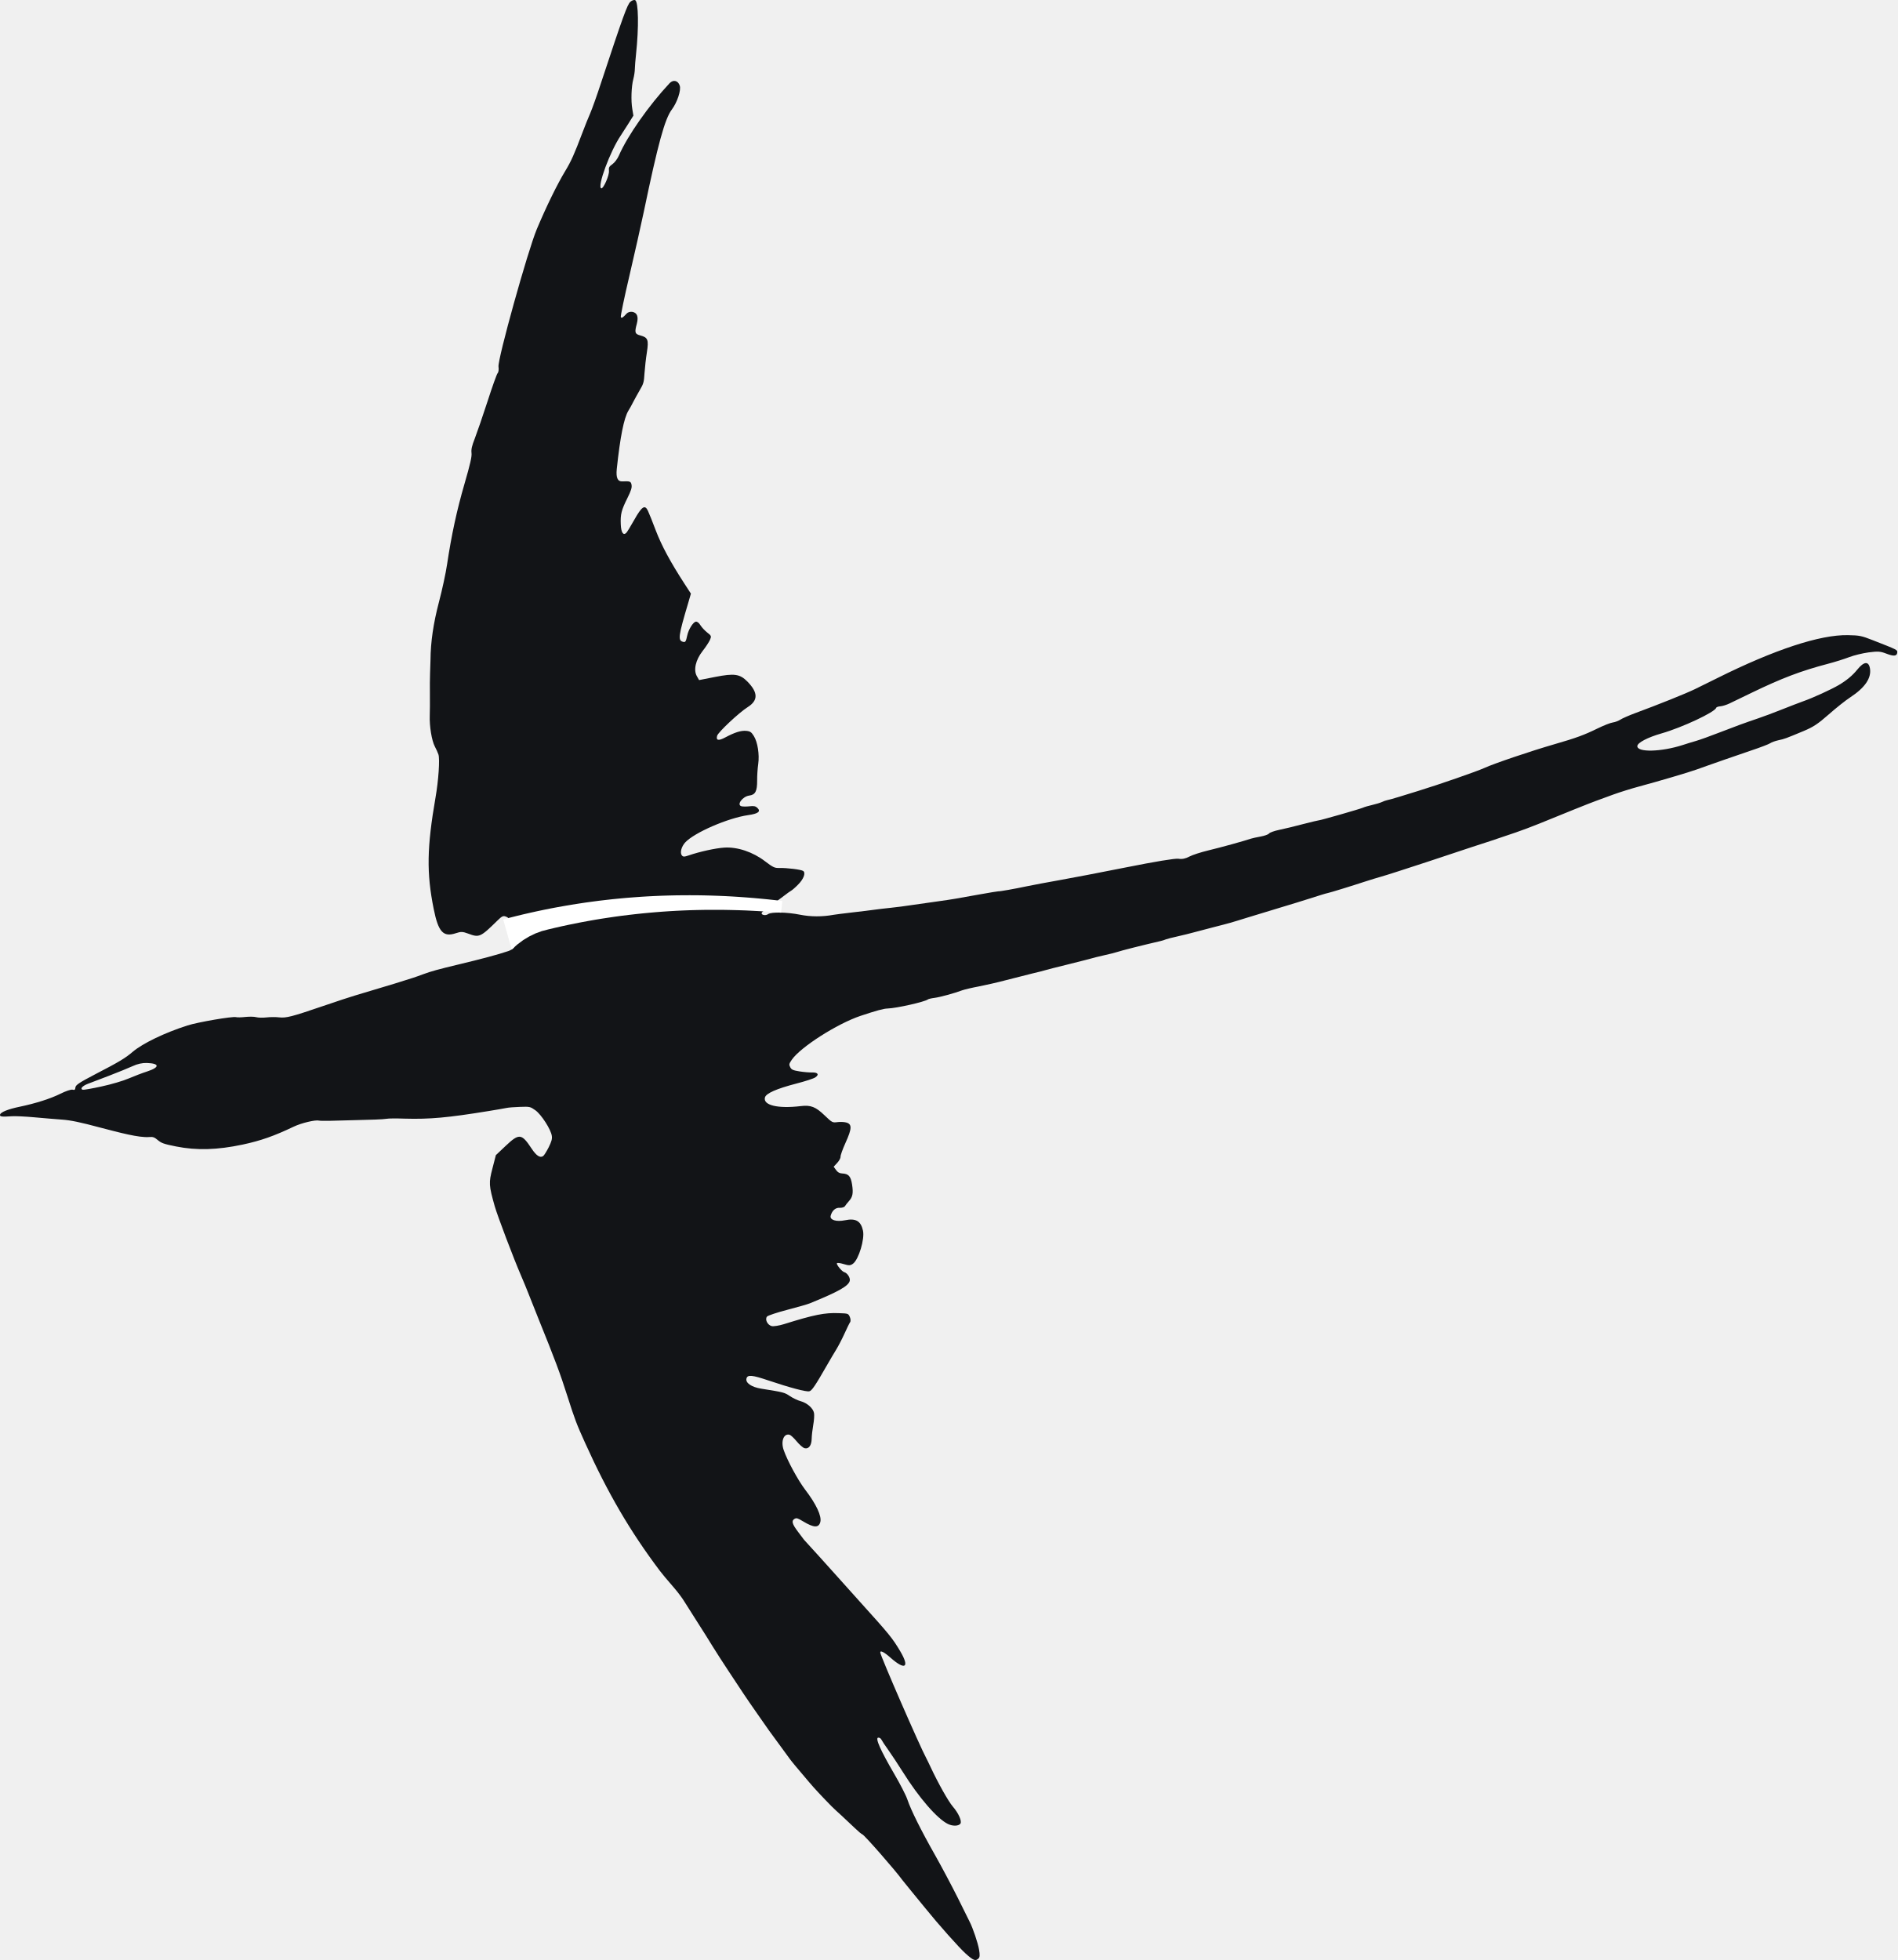
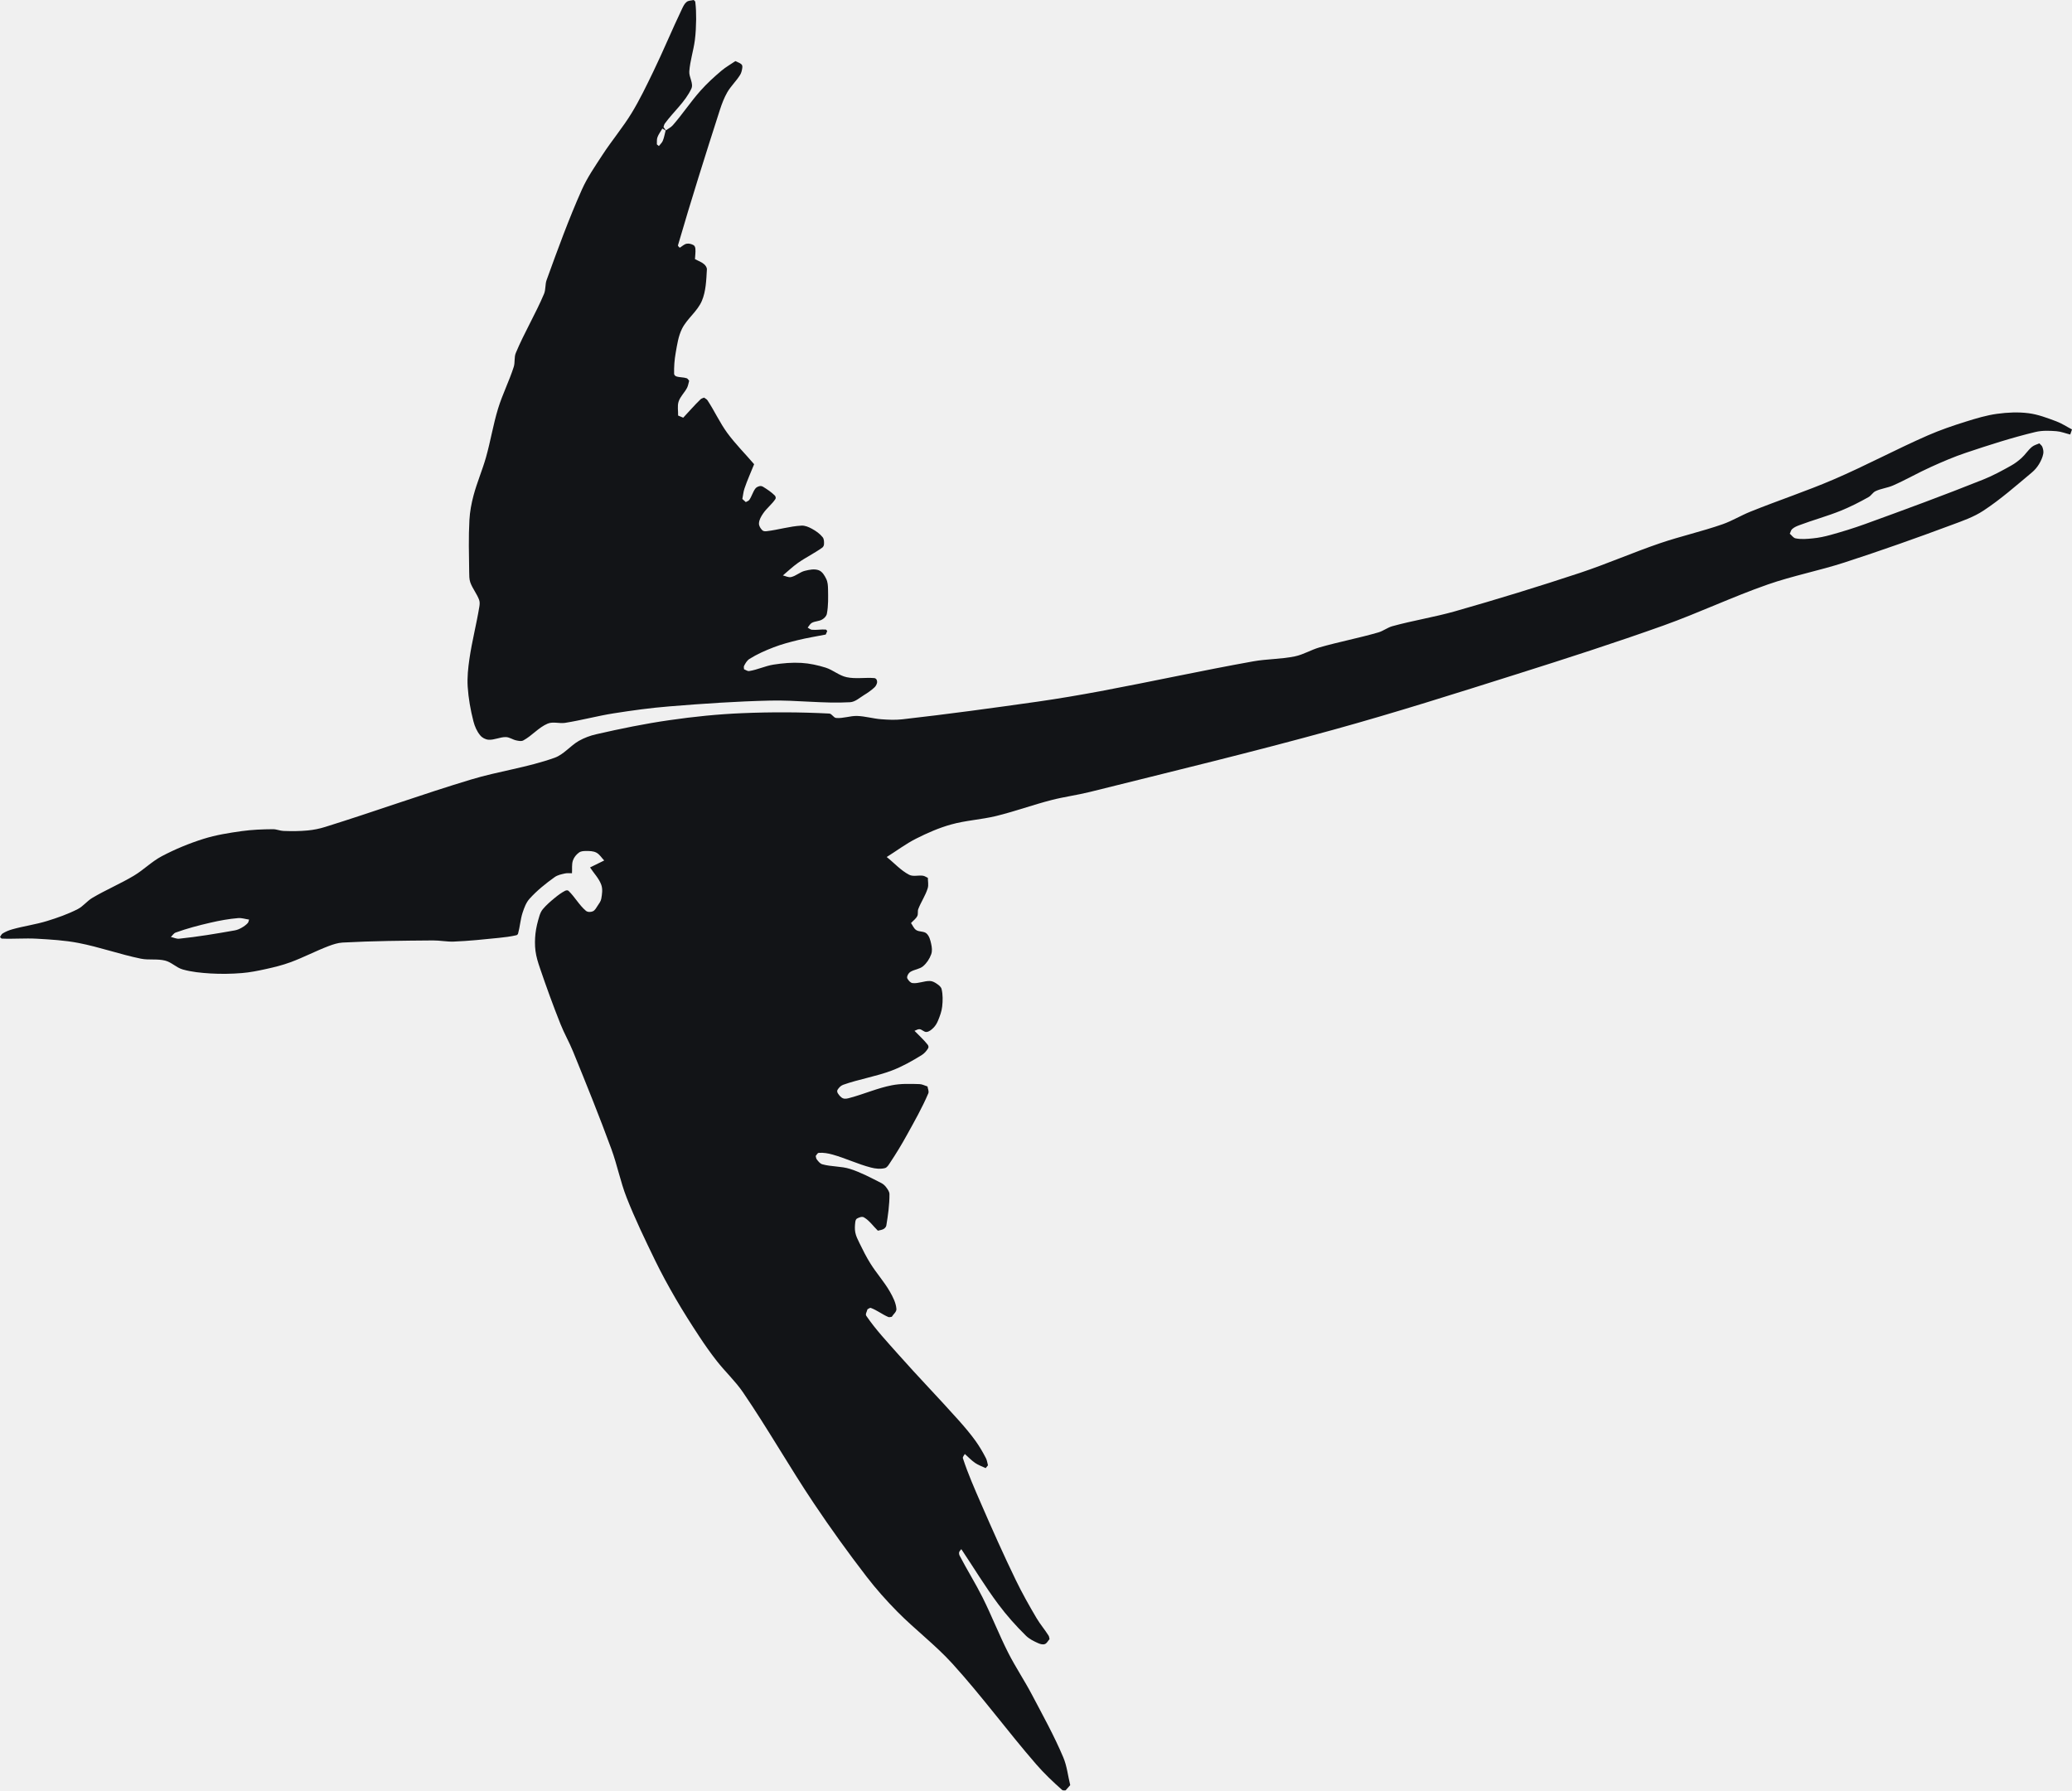
- <svg xmlns="http://www.w3.org/2000/svg" viewBox="0 0 704.94 728.22" width="704.94" height="728.22" role="img" aria-label="The New Critic">
-   <rect id="ground" x="0" y="0" width="704.94" height="728.22" fill="none" />
-   <path id="bird" fill="#121417" fill-rule="evenodd" d="M358.82 725.86C356.40 723.69 348.62 714.95 343.89 709.08C342.82 707.75 340.51 704.95 338.78 702.84C337.04 700.71 335.44 698.76 335.25 698.48C332.70 694.94 321.13 681.74 320.41 681.54C320.12 681.47 318.86 680.41 317.61 679.20C316.38 678.01 314.18 675.96 312.75 674.63C311.27 673.33 309.57 671.70 308.91 671.05C305.63 667.72 302.43 664.29 300.73 662.26C295.89 656.59 293.81 654.07 293.32 653.33C293.01 652.88 291.36 650.61 289.63 648.28C287.92 645.96 286.17 643.59 285.77 643.01C285.38 642.43 283.42 639.63 281.41 636.78C279.41 633.94 277.06 630.50 276.17 629.15C275.29 627.80 272.87 624.14 270.81 621.05C268.73 617.91 266.02 613.71 264.76 611.66C263.52 609.61 260.90 605.44 258.95 602.42C257.01 599.37 254.83 595.95 254.12 594.80C253.42 593.65 251.76 591.44 250.42 589.90C247.59 586.64 245.98 584.69 245.17 583.62C234.15 569.01 225.80 554.72 217.41 536.12C214.27 529.21 213.52 527.22 210.82 518.73C208.17 510.38 206.14 504.98 200.22 490.35C198.49 486.06 196.69 481.49 196.19 480.22C195.70 478.93 194.52 476.09 193.58 473.90C190.91 467.76 184.86 451.80 183.82 448.17C181.63 440.40 181.56 439.48 182.97 434.11L184.24 429.18L187.87 425.75C192.87 421.02 193.80 421.10 197.49 426.70C199.27 429.42 200.73 430.36 201.85 429.49C202.18 429.24 203.09 427.79 203.86 426.28C204.92 424.12 205.20 423.17 205.03 422.03C204.72 419.67 201.13 414.08 198.92 412.51C197.00 411.16 196.84 411.12 193.23 411.25C191.17 411.31 188.90 411.49 188.19 411.65C187.46 411.80 184.48 412.33 181.59 412.79C166.41 415.27 159.62 415.88 150.42 415.62C147.26 415.51 144.24 415.53 143.70 415.67C143.16 415.78 141.18 415.91 139.34 415.97C137.48 416.02 134.61 416.11 132.94 416.15C124.02 416.44 119.19 416.52 118.56 416.35C117.17 416.00 112.05 417.22 109.17 418.58C101.86 422.07 96.90 423.82 90.15 425.26C80.72 427.26 73.10 427.48 65.44 425.96C60.89 425.06 59.95 424.71 58.63 423.59C57.37 422.52 56.83 422.34 55.51 422.45C51.64 422.79 44.25 420.76 37.12 418.91C29.94 416.98 26.25 416.21 23.14 415.99C20.84 415.82 16.20 415.44 12.84 415.13C9.46 414.82 5.65 414.64 4.39 414.73C0.55 415.00 -0.18 414.88 0.03 414.11C0.27 413.19 3.07 412.07 7.35 411.19C13.25 409.96 18.83 408.18 22.47 406.36C24.38 405.40 26.39 404.72 26.94 404.86C27.72 405.08 27.95 404.89 28.02 404.04C28.08 403.13 29.49 402.20 35.57 399.03C44.17 394.58 46.55 393.16 49.36 390.75C53.03 387.64 61.28 383.67 69.66 381.00C73.58 379.75 86.37 377.56 87.69 377.91C88.16 378.04 89.73 378.01 91.17 377.84C92.63 377.69 94.43 377.71 95.18 377.92C95.93 378.13 97.67 378.17 99.04 378.01C100.40 377.86 102.51 377.84 103.70 377.99C106.36 378.28 108.31 377.79 120.04 373.78C125.05 372.07 130.32 370.32 131.81 369.90C135.47 368.83 143.79 366.33 146.79 365.40C153.21 363.41 154.39 363.03 157.16 361.99C160.15 360.88 162.93 360.12 170.28 358.36C178.84 356.31 185.06 354.66 188.85 353.37C190.95 352.64 191.84 351.38 190.76 350.58C189.76 349.86 189.18 347.46 189.21 344.14C189.23 341.40 189.11 340.98 188.01 340.57C186.98 340.15 186.51 340.37 184.86 341.99C178.50 348.23 178.08 348.43 173.97 346.88C171.93 346.12 171.27 346.09 169.39 346.72C164.71 348.28 162.86 346.29 161.15 337.75C158.44 324.31 158.61 314.86 161.83 296.25C162.93 289.98 163.47 281.96 162.90 280.32C162.67 279.64 162.09 278.32 161.57 277.37C160.42 275.20 159.52 269.78 159.68 265.81C159.73 264.16 159.77 260.61 159.73 258.00C159.69 255.35 159.73 251.86 159.79 250.21C159.87 248.58 159.93 246.34 159.95 245.24C160.00 238.48 161.02 231.58 163.09 223.70C164.28 219.19 165.65 212.88 166.11 209.69C167.77 198.66 169.75 189.50 172.59 179.75C174.76 172.25 175.37 169.58 175.19 168.26C175.04 166.96 175.32 165.68 176.45 162.81C177.24 160.76 179.37 154.60 181.14 149.14C182.90 143.67 184.59 138.95 184.90 138.64C185.24 138.30 185.37 137.27 185.22 136.24C184.86 133.49 196.07 93.24 199.44 85.17C202.93 76.85 206.99 68.53 210.10 63.39C212.18 59.96 213.42 57.20 216.33 49.48C217.32 46.84 218.68 43.47 219.34 41.99C219.98 40.52 221.84 35.35 223.41 30.51C231.51 6.00 233.07 1.69 234.21 0.68C234.79 0.15 235.60 -0.14 236.00 0.06C237.24 0.67 237.39 10.16 236.32 20.14C236.09 22.17 235.91 24.61 235.88 25.57C235.88 26.53 235.61 28.28 235.30 29.43C234.58 32.20 234.40 37.36 234.93 40.48L235.34 42.96L233.37 46.11C232.28 47.83 231.07 49.73 230.67 50.31C226.70 56.15 221.75 69.53 223.42 69.98C224.20 70.18 226.42 65.13 226.26 63.50C226.13 62.23 226.30 61.88 227.56 60.99C228.36 60.42 229.41 59.04 229.94 57.82C233.12 50.48 241.08 39.15 248.79 30.91C250.15 29.48 251.94 29.89 252.56 31.82C253.12 33.51 251.64 37.99 249.63 40.68C247.00 44.18 244.48 53.38 239.20 78.72C238.18 83.57 235.78 94.24 233.87 102.41C231.94 110.60 230.50 117.53 230.67 117.82C230.97 118.33 231.43 118.04 232.85 116.48C233.25 116.04 234.14 115.76 234.84 115.85C236.71 116.13 237.31 117.60 236.62 120.25C235.73 123.54 235.88 124.09 237.91 124.63C240.72 125.38 241.07 126.23 240.36 130.84C240.00 133.08 239.61 136.59 239.47 138.63C239.27 141.98 239.11 142.58 237.71 144.94C236.89 146.36 235.80 148.35 235.30 149.30C234.81 150.30 234.00 151.77 233.48 152.59C231.83 155.29 230.41 162.41 229.16 174.30C228.84 177.48 229.48 178.94 231.20 178.86C234.10 178.72 234.44 178.86 234.66 180.19C234.82 181.22 234.48 182.29 233.12 185.05C230.88 189.54 230.49 191.06 230.65 194.82C230.77 197.81 231.56 199.06 232.67 198.01C232.97 197.74 234.31 195.55 235.64 193.18C238.47 188.14 239.62 187.37 240.74 189.79C241.14 190.60 242.45 193.89 243.66 197.09C245.79 202.68 249.10 208.83 254.27 216.80L256.71 220.56L255.72 223.97C252.03 236.36 251.83 237.94 253.76 238.46C254.67 238.70 254.84 238.44 255.36 236.05C255.82 233.85 257.56 231.08 258.55 230.98C259.08 230.91 259.73 231.43 260.29 232.36C260.80 233.17 261.95 234.37 262.82 235.05C264.31 236.19 264.38 236.39 263.79 237.74C263.43 238.53 262.22 240.42 261.04 241.90C258.44 245.23 257.60 248.97 258.94 251.26L259.75 252.68L265.75 251.50C272.84 250.12 274.89 250.40 277.67 253.20C281.70 257.30 281.75 260.23 277.81 262.72C274.57 264.77 266.81 272.05 266.45 273.37C265.98 275.14 266.95 275.33 269.46 273.99C273.06 272.07 275.37 271.36 277.29 271.55C278.72 271.68 279.19 272.01 280.09 273.46C281.51 275.75 282.22 280.31 281.72 283.89C281.48 285.49 281.30 288.24 281.32 289.99C281.34 293.96 280.66 295.28 278.41 295.58C275.89 295.91 273.58 299.05 275.50 299.56C276.02 299.69 277.36 299.70 278.47 299.57C280.07 299.38 280.71 299.51 281.38 300.13C282.81 301.48 281.74 302.33 277.98 302.85C270.50 303.91 257.93 309.36 254.58 313.01C253.19 314.56 252.60 316.74 253.30 317.75C253.76 318.39 254.22 318.40 255.92 317.81C259.97 316.42 265.83 315.13 269.10 314.92C273.99 314.60 279.77 316.55 284.28 320.02C287.20 322.23 287.79 322.52 289.42 322.49C292.33 322.41 297.69 323.07 298.43 323.60C299.45 324.34 298.58 326.64 296.48 328.72C295.48 329.75 294.33 330.73 293.98 330.91C293.62 331.09 292.37 332.00 291.18 332.92C290.00 333.85 287.69 335.52 286.07 336.61C284.46 337.73 283.08 338.90 282.99 339.19C282.79 339.98 284.48 340.30 285.38 339.64C286.59 338.79 292.42 338.88 297.26 339.85C301.22 340.64 305.50 340.66 309.70 339.89C310.28 339.77 313.44 339.39 316.72 339.00C320.01 338.64 323.73 338.16 325.02 337.98C326.31 337.80 329.01 337.48 331.01 337.28C332.99 337.08 336.38 336.64 338.54 336.30C340.70 335.97 344.82 335.40 347.69 335.00C350.57 334.61 353.86 334.12 355.02 333.90C356.19 333.71 360.19 332.99 363.92 332.32C367.65 331.65 370.81 331.13 370.92 331.16C371.28 331.26 376.89 330.27 381.66 329.26C384.14 328.75 389.51 327.74 393.55 327.03C397.62 326.32 408.79 324.18 418.37 322.27C429.29 320.09 436.56 318.89 437.84 319.06C439.23 319.28 440.47 319.02 441.90 318.26C443.03 317.64 446.26 316.61 449.05 315.94C453.49 314.88 462.33 312.44 464.81 311.59C465.26 311.43 466.83 311.10 468.32 310.82C469.79 310.56 471.23 310.06 471.49 309.70C471.76 309.32 473.49 308.70 475.33 308.32C477.18 307.94 481.19 306.98 484.26 306.16C487.33 305.38 489.92 304.75 490.03 304.78C490.37 304.87 505.12 300.64 506.32 300.12C506.95 299.83 508.54 299.37 509.87 299.07C511.20 298.77 512.81 298.28 513.44 297.99C514.07 297.69 514.95 297.37 515.38 297.30C515.80 297.24 517.83 296.67 519.85 296.05C521.89 295.42 525.09 294.44 526.98 293.85C534.71 291.48 548.83 286.57 551.50 285.34C555.06 283.70 568.74 279.06 577.49 276.53C585.70 274.16 588.58 273.10 593.64 270.62C595.88 269.53 598.40 268.53 599.27 268.42C600.13 268.30 601.38 267.82 602.08 267.36C602.76 266.91 605.26 265.81 607.66 264.92C616.12 261.80 626.31 257.71 629.70 256.07C631.59 255.15 635.37 253.29 638.09 251.93C659.31 241.36 676.21 235.79 686.58 235.98C690.91 236.06 691.66 236.23 695.66 237.79C705.08 241.48 704.99 241.42 704.93 242.43C704.81 243.81 703.65 243.93 700.84 242.84C698.64 241.99 697.76 241.94 694.28 242.39C692.06 242.69 688.80 243.49 687.05 244.16C685.27 244.85 681.78 245.95 679.24 246.61C669.18 249.25 662.04 251.97 650.91 257.35C647.46 259.01 643.75 260.81 642.63 261.35C641.52 261.88 639.98 262.37 639.20 262.42C638.42 262.48 637.73 262.72 637.66 262.97C637.24 264.56 625.01 270.30 617.35 272.49C612.25 273.94 608.44 275.93 608.36 277.17C608.17 279.61 617.23 279.40 625.27 276.79C626.53 276.37 628.75 275.69 630.18 275.28C631.64 274.85 635.34 273.54 638.43 272.32C644.86 269.83 648.11 268.64 653.21 266.91C655.21 266.25 659.17 264.75 662.04 263.61C664.90 262.46 668.51 261.09 670.07 260.52C673.56 259.30 680.35 256.19 683.17 254.54C686.10 252.81 688.31 250.98 690.07 248.80C692.55 245.72 694.32 245.56 694.79 248.36C695.39 251.92 692.91 255.53 687.45 259.10C685.76 260.20 682.17 263.05 679.46 265.45C675.40 269.01 673.72 270.11 670.13 271.61C663.32 274.45 663.09 274.53 660.78 275.03C659.60 275.29 658.22 275.78 657.74 276.13C657.24 276.48 654.10 277.69 650.76 278.80C647.42 279.92 642.94 281.47 640.79 282.23C638.65 282.99 635.91 283.94 634.69 284.37C633.48 284.78 631.51 285.48 630.31 285.93C627.58 286.92 616.12 290.31 609.06 292.20C606.14 292.98 601.82 294.34 599.47 295.19C597.11 296.05 594.21 297.11 593.00 297.56C590.79 298.35 580.72 302.40 571.84 306.04C569.21 307.11 565.34 308.56 563.25 309.27C554.27 312.33 552.74 312.83 546.89 314.71C545.84 315.06 538.40 317.51 530.36 320.20C522.31 322.85 514.61 325.33 513.23 325.69C511.84 326.08 509.11 326.91 507.12 327.56C502.56 329.07 494.10 331.67 493.35 331.80C493.03 331.85 492.03 332.14 491.13 332.42C490.23 332.72 488.13 333.38 486.47 333.89C484.81 334.38 482.58 335.09 481.54 335.43C480.48 335.75 478.07 336.50 476.17 337.06C471.91 338.33 469.45 339.08 463.45 340.93C456.83 342.98 457.23 342.87 450.70 344.54C447.42 345.38 444.02 346.29 443.12 346.53C442.23 346.79 439.81 347.38 437.75 347.85C435.69 348.30 433.62 348.84 433.16 349.02C432.70 349.23 431.82 349.50 431.24 349.63C424.96 351.08 416.43 353.22 415.31 353.64C414.51 353.91 412.19 354.51 410.17 354.94C408.13 355.40 406.09 355.91 405.65 356.06C405.19 356.20 401.31 357.20 397.00 358.27C392.70 359.31 388.83 360.32 388.36 360.47C387.92 360.63 385.73 361.18 383.51 361.70C381.30 362.24 376.93 363.35 373.82 364.16C370.68 365.00 366.10 366.03 363.63 366.51C361.16 366.97 358.37 367.63 357.44 367.96C354.59 369.03 349.33 370.48 347.18 370.76C346.04 370.90 344.96 371.16 344.77 371.32C343.67 372.21 333.17 374.59 329.82 374.70C328.25 374.74 325.67 375.46 319.71 377.44C310.99 380.38 297.40 389.08 294.19 393.74C293.18 395.23 293.09 395.52 293.61 396.50C294.07 397.42 294.60 397.67 297.09 398.07C298.69 398.32 300.78 398.50 301.71 398.46C303.89 398.40 304.47 399.26 302.94 400.28C302.35 400.72 299.18 401.74 295.92 402.58C288.51 404.51 284.63 406.22 284.22 407.74C283.44 410.64 288.99 411.98 297.53 410.96C301.25 410.51 303.06 411.22 306.36 414.39C309.20 417.11 309.31 417.15 311.11 416.92C312.13 416.77 313.62 416.84 314.40 417.05C316.63 417.64 316.56 419.31 314.16 424.59C313.08 426.98 312.25 429.30 312.31 429.78C312.35 430.25 311.80 431.27 311.07 432.06L309.75 433.48L310.63 434.69C311.26 435.58 311.92 435.94 312.91 435.99C315.29 436.10 316.10 437.01 316.59 440.08C317.09 443.36 316.83 444.71 315.39 446.30C314.81 446.94 314.15 447.77 313.93 448.16C313.69 448.52 312.82 448.80 311.97 448.75C310.44 448.65 309.16 449.77 308.64 451.69C308.22 453.26 310.71 454.04 313.94 453.38C317.96 452.54 319.86 453.64 320.65 457.25C321.32 460.37 319.08 467.84 316.99 469.47C315.98 470.23 315.47 470.27 313.43 469.64C312.14 469.24 311.00 469.11 310.94 469.37C310.78 469.95 312.85 472.43 313.66 472.65C314.85 472.96 316.02 474.83 315.72 475.91C315.21 477.84 311.53 479.91 300.87 484.25C300.08 484.58 296.34 485.66 292.55 486.64C288.78 487.62 285.38 488.75 285.02 489.13C284.10 490.12 285.11 492.26 286.69 492.69C287.35 492.87 289.42 492.55 291.26 491.98C302.43 488.48 306.44 487.67 311.66 487.89C315.17 488.01 315.17 488.01 315.76 489.31C316.07 490.04 316.12 490.92 315.84 491.28C315.58 491.64 314.64 493.58 313.75 495.54C312.85 497.52 311.51 500.09 310.78 501.29C310.04 502.48 308.48 505.11 307.32 507.14C302.88 514.89 301.65 516.71 300.69 516.92C299.55 517.19 293.39 515.55 285.46 512.88C279.45 510.85 277.74 510.69 277.36 512.16C276.92 513.80 279.19 515.36 282.84 515.95C291.23 517.28 291.48 517.35 293.50 518.71C294.63 519.46 296.38 520.30 297.44 520.58C299.87 521.23 302.12 523.21 302.45 524.99C302.60 525.77 302.47 527.78 302.16 529.44C301.86 531.14 301.60 533.43 301.58 534.57C301.54 537.06 300.47 538.47 298.93 538.06C298.34 537.90 297.04 536.78 296.01 535.52C294.99 534.29 293.80 533.18 293.37 533.07C291.19 532.49 290.05 535.48 291.18 538.75C292.55 542.71 296.51 549.99 299.16 553.47C303.27 558.83 305.37 563.32 304.79 565.51C304.19 567.72 302.38 567.65 298.44 565.28C296.39 564.04 295.97 563.90 295.22 564.31C293.99 565.02 294.30 566.21 296.47 569.07C297.50 570.45 298.55 571.81 298.74 572.09C298.96 572.35 299.96 573.47 301.00 574.57C302.02 575.68 306.04 580.10 309.91 584.43C313.78 588.75 318.08 593.54 319.46 595.07C330.53 607.32 331.57 608.60 334.51 613.55C338.05 619.54 336.35 620.71 330.97 615.99C328.52 613.80 327.01 613.05 327.07 613.98C327.14 615.27 341.75 648.81 344.19 653.30C344.43 653.75 345.12 655.14 345.70 656.40C348.60 662.60 352.36 669.27 354.01 671.20C356.15 673.66 357.48 676.68 356.84 677.56C356.15 678.50 354.00 678.55 352.22 677.69C348.26 675.79 341.44 667.94 335.43 658.33C333.69 655.57 331.28 651.92 330.08 650.23C328.87 648.57 327.72 646.81 327.50 646.35C327.29 645.90 326.75 645.55 326.29 645.61C325.11 645.73 327.18 650.37 332.23 659.03C334.41 662.75 336.64 667.07 337.16 668.65C338.46 672.52 342.17 679.97 347.37 689.15C349.78 693.41 353.59 700.58 355.85 705.09C358.08 709.61 360.08 713.63 360.28 714.02C361.43 716.21 363.34 721.86 363.75 724.26C364.12 726.37 364.07 727.20 363.53 727.69C362.45 728.69 361.66 728.41 358.82 725.86ZM37.74 403.66C41.29 402.90 45.83 401.57 47.85 400.68C49.90 399.81 53.00 398.62 54.74 398.07C59.41 396.53 59.34 395.10 54.58 394.94C52.89 394.88 51.05 395.28 49.24 396.13C47.72 396.81 43.84 398.41 40.62 399.64C37.37 400.88 33.78 402.26 32.62 402.69C30.56 403.49 29.63 404.59 30.76 404.89C31.07 404.98 34.22 404.44 37.74 403.66Z" />
-   <path id="vein" fill="#FFFFFF" d="M186.96 341.60L189.47 340.94L191.99 340.31L194.51 339.70L197.04 339.12L199.57 338.56L202.10 338.03L204.64 337.52L207.19 337.04L209.73 336.59L212.29 336.15L214.84 335.75L217.40 335.36L219.97 335.01L222.53 334.67L225.11 334.37L227.68 334.08L230.26 333.83L232.84 333.59L235.43 333.39L238.02 333.20L240.62 333.04L243.22 332.91L245.82 332.80L248.43 332.72L251.04 332.66L253.66 332.63L256.27 332.62L258.90 332.63L261.52 332.67L264.15 332.74L266.79 332.83L269.43 332.94L272.07 333.08L274.72 333.25L277.37 333.44L280.02 333.65L282.68 333.89L285.34 334.15L288.01 334.44L290.67 334.75L290.22 339.12L287.58 338.90L284.95 338.71L282.32 338.54L279.70 338.40L277.08 338.27L274.47 338.18L271.87 338.11L269.27 338.06L266.68 338.04L264.09 338.04L261.51 338.06L258.93 338.11L256.36 338.18L253.80 338.28L251.24 338.40L248.69 338.55L246.14 338.72L243.60 338.92L241.07 339.14L238.54 339.38L236.01 339.65L233.50 339.94L230.98 340.25L228.48 340.59L225.98 340.96L223.48 341.34L220.99 341.75L218.51 342.19L216.03 342.65L213.56 343.13L211.09 343.64L208.63 344.17L206.18 344.73L203.73 345.31L201.29 345.95L198.91 346.83L196.60 347.95L194.36 349.31L192.21 350.92L190.12 352.77Z" />
+ <svg xmlns="http://www.w3.org/2000/svg" viewBox="0 0 596.05 515.05" width="596.05" height="515.05" role="img" aria-label="The New Critic">
+   <rect id="ground" x="0" y="0" width="596.05" height="515.05" fill="none" />
+   <path id="bird" fill="#121417" fill-rule="evenodd" d="M140.54,212.80C142.22,212.91 143.86,212.00 145.54,212.04C146.59,212.07 147.51,212.80 148.54,213.00C149.19,213.13 149.95,213.32 150.54,213.00C153.04,211.66 154.93,209.27 157.54,208.17C159.08,207.52 160.89,208.20 162.54,207.95C167.24,207.21 171.84,205.95 176.54,205.21C181.85,204.37 187.18,203.64 192.54,203.21C202.19,202.42 211.86,201.76 221.54,201.54C229.21,201.36 236.88,202.45 244.54,202.01C246.03,201.92 247.26,200.74 248.54,199.96C249.60,199.32 250.63,198.60 251.54,197.76C251.89,197.44 252.14,196.99 252.27,196.54C252.36,196.22 252.32,195.84 252.18,195.54C252.06,195.30 251.80,195.10 251.54,195.07C248.88,194.85 246.15,195.37 243.54,194.81C241.39,194.35 239.64,192.74 237.54,192.07C235.27,191.36 232.91,190.84 230.54,190.70C227.87,190.54 225.18,190.78 222.54,191.19C220.15,191.56 217.92,192.67 215.54,193.04C215.02,193.13 214.54,192.71 214.04,192.54C214.04,192.21 213.89,191.84 214.05,191.54C214.44,190.79 214.90,189.99 215.62,189.54C217.79,188.18 220.15,187.14 222.54,186.22C224.81,185.34 227.18,184.72 229.54,184.14C232.18,183.49 234.87,183.07 237.54,182.54C237.68,182.21 237.82,181.87 237.97,181.54C237.83,181.40 237.74,181.13 237.54,181.11C236.21,181.00 234.87,181.30 233.54,181.16C233.09,181.11 232.74,180.75 232.34,180.54C232.74,180.09 233.01,179.48 233.54,179.18C234.46,178.67 235.64,178.75 236.54,178.20C237.15,177.83 237.74,177.24 237.87,176.54C238.31,174.25 238.24,171.88 238.20,169.54C238.18,168.53 238.13,167.45 237.68,166.54C237.21,165.56 236.56,164.44 235.54,164.05C234.29,163.58 232.84,163.89 231.54,164.21C230.12,164.55 228.97,165.71 227.54,166.01C226.76,166.17 225.98,165.70 225.21,165.54C226.65,164.34 228.01,163.02 229.54,161.94C231.79,160.35 234.30,159.15 236.54,157.54C236.84,157.32 237.03,156.91 237.04,156.54C237.07,155.86 237.07,155.07 236.65,154.54C235.83,153.51 234.70,152.73 233.54,152.10C232.62,151.60 231.58,151.15 230.54,151.21C227.17,151.39 223.89,152.42 220.54,152.81C220.11,152.86 219.58,152.85 219.29,152.54C218.77,152.01 218.29,151.28 218.33,150.54C218.38,149.51 218.96,148.54 219.54,147.69C220.56,146.19 222.08,145.06 223.07,143.54C223.25,143.26 223.12,142.78 222.88,142.54C221.89,141.56 220.72,140.78 219.54,140.05C219.25,139.87 218.87,139.77 218.54,139.84C218.08,139.95 217.58,140.16 217.30,140.54C216.55,141.53 216.26,142.81 215.54,143.82C215.31,144.14 214.87,144.23 214.54,144.44C214.21,144.14 213.88,143.84 213.55,143.54C213.76,142.54 213.83,141.51 214.16,140.54C214.96,138.16 216.01,135.87 216.94,133.54C214.37,130.54 211.55,127.73 209.21,124.54C207.06,121.59 205.54,118.23 203.54,115.18C203.31,114.82 202.87,114.64 202.54,114.38C202.21,114.54 201.81,114.60 201.54,114.86C199.79,116.54 198.21,118.39 196.54,120.16C196.05,119.95 195.56,119.75 195.07,119.54C195.12,118.21 194.80,116.81 195.21,115.54C195.69,114.05 196.95,112.93 197.66,111.54C197.97,110.92 198.05,110.21 198.25,109.54C198.02,109.30 197.86,108.92 197.54,108.81C196.58,108.49 195.50,108.61 194.54,108.27C194.24,108.16 193.93,107.86 193.92,107.54C193.87,105.54 194.02,103.52 194.37,101.54C194.79,99.16 195.13,96.70 196.21,94.54C197.68,91.62 200.64,89.56 201.91,86.54C203.09,83.74 203.17,80.57 203.35,77.54C203.39,76.96 202.98,76.38 202.54,76.00C201.79,75.34 200.80,75.03 199.92,74.54C199.96,73.54 200.14,72.54 200.04,71.54C200.00,71.17 199.86,70.73 199.54,70.54C198.95,70.20 198.21,69.99 197.54,70.11C196.78,70.25 196.21,70.88 195.54,71.27C195.37,71.03 194.96,70.82 195.04,70.54C198.85,57.47 202.94,44.49 207.11,31.54C207.67,29.82 208.32,28.11 209.22,26.54C210.26,24.75 211.83,23.30 212.91,21.54C213.28,20.95 213.43,20.23 213.53,19.54C213.58,19.20 213.57,18.78 213.33,18.54C212.85,18.06 212.14,17.90 211.54,17.58C210.21,18.50 208.78,19.29 207.54,20.34C205.43,22.12 203.38,24.00 201.54,26.06C198.70,29.24 196.35,32.83 193.54,36.04C193.00,36.66 192.21,37.01 191.54,37.50C191.32,37.18 191.09,36.86 190.87,36.54C190.99,36.21 191.04,35.83 191.25,35.54C193.72,32.15 197.09,29.33 198.87,25.54C199.59,24.02 198.17,22.21 198.29,20.54C198.51,17.50 199.50,14.56 199.89,11.54C200.15,9.55 200.23,7.54 200.26,5.54C200.27,3.87 200.22,2.19 200.01,0.54C199.98,0.30 199.70,0.18 199.54,0.00C198.87,0.18 198.09,0.12 197.54,0.54C196.90,1.03 196.55,1.82 196.20,2.54C193.35,8.49 190.83,14.60 187.96,20.54C185.99,24.60 184.04,28.69 181.69,32.54C179.15,36.70 175.98,40.45 173.32,44.54C171.21,47.79 168.97,51.00 167.39,54.54C163.60,63.03 160.42,71.79 157.25,80.54C156.78,81.81 157.03,83.29 156.50,84.54C154.06,90.33 150.79,95.74 148.38,101.54C147.86,102.78 148.20,104.26 147.79,105.54C146.49,109.61 144.53,113.45 143.28,117.54C141.87,122.14 141.12,126.91 139.81,131.54C138.76,135.25 137.21,138.81 136.22,142.54C135.61,144.83 135.17,147.18 135.04,149.54C134.76,154.53 134.90,159.54 134.97,164.54C134.99,165.55 134.96,166.59 135.29,167.54C135.92,169.30 137.17,170.79 137.82,172.54C138.06,173.17 138.00,173.88 137.89,174.54C137.07,179.56 135.77,184.50 135.04,189.54C134.66,192.18 134.37,194.87 134.54,197.54C134.76,200.91 135.36,204.27 136.20,207.54C136.57,208.97 137.19,210.40 138.14,211.54C138.71,212.24 139.64,212.73 140.54,212.80Z M189.54,42.01C189.35,41.85 189.15,41.70 188.96,41.54C189.01,40.87 188.89,40.17 189.11,39.54C189.43,38.62 190.06,37.83 190.54,36.98C190.85,37.16 191.17,37.35 191.48,37.54C191.20,38.54 191.06,39.59 190.65,40.54C190.41,41.10 189.91,41.52 189.54,42.01Z M0.00,269.54C0.18,269.70 0.30,269.99 0.54,270.01C3.87,270.16 7.21,269.85 10.54,270.04C14.55,270.27 18.59,270.50 22.54,271.26C28.62,272.43 34.48,274.55 40.54,275.79C42.83,276.25 45.27,275.76 47.54,276.35C49.35,276.81 50.74,278.37 52.54,278.88C55.13,279.62 57.85,279.87 60.54,280.04C63.53,280.22 66.55,280.17 69.54,279.93C71.90,279.74 74.23,279.27 76.54,278.76C78.90,278.24 81.27,277.66 83.54,276.82C87.28,275.45 90.82,273.57 94.54,272.16C95.83,271.68 97.17,271.23 98.54,271.15C107.20,270.68 115.87,270.61 124.54,270.54C126.54,270.52 128.54,270.95 130.54,270.87C134.88,270.70 139.21,270.24 143.54,269.80C145.22,269.63 146.90,269.42 148.54,269.04C148.77,268.99 148.98,268.77 149.04,268.54C149.59,266.57 149.70,264.48 150.34,262.54C150.81,261.12 151.34,259.65 152.34,258.54C154.46,256.19 156.96,254.18 159.54,252.34C160.40,251.72 161.50,251.50 162.54,251.27C163.19,251.12 163.87,251.23 164.54,251.21C164.63,249.98 164.42,248.70 164.81,247.54C165.12,246.64 165.77,245.83 166.54,245.27C167.09,244.86 167.86,244.81 168.54,244.81C169.55,244.81 170.64,244.80 171.54,245.27C172.49,245.76 173.06,246.78 173.81,247.54C172.46,248.21 171.10,248.87 169.74,249.54C170.82,251.21 172.30,252.67 172.97,254.54C173.42,255.80 173.20,257.23 172.97,258.54C172.84,259.28 172.34,259.92 171.93,260.54C171.53,261.13 171.19,261.87 170.54,262.16C169.93,262.42 169.05,262.44 168.54,262.01C166.60,260.37 165.37,258.02 163.54,256.27C163.30,256.04 162.84,256.12 162.54,256.27C161.46,256.83 160.48,257.57 159.54,258.34C158.34,259.33 157.16,260.35 156.16,261.54C155.68,262.11 155.37,262.83 155.16,263.54C154.66,265.17 154.23,266.84 154.04,268.54C153.86,270.20 153.83,271.89 154.04,273.54C154.26,275.25 154.78,276.91 155.34,278.54C157.17,283.92 159.11,289.26 161.21,294.54C162.29,297.27 163.77,299.82 164.87,302.54C168.66,311.83 172.42,321.12 175.87,330.54C177.56,335.13 178.48,339.99 180.27,344.54C182.68,350.67 185.56,356.61 188.43,362.54C190.25,366.28 192.25,369.94 194.34,373.54C196.51,377.28 198.83,380.93 201.21,384.54C202.78,386.93 204.44,389.28 206.21,391.54C208.62,394.62 211.54,397.31 213.74,400.54C220.87,410.99 227.11,422.03 234.16,432.54C238.96,439.70 244.01,446.71 249.27,453.54C251.97,457.05 254.93,460.38 258.04,463.54C263.15,468.73 269.02,473.15 273.93,478.54C282.39,487.84 289.83,498.04 298.08,507.54C300.37,510.18 302.92,512.60 305.54,514.92C305.79,515.15 306.21,515.00 306.54,515.04C306.98,514.54 307.43,514.04 307.87,513.54C307.21,510.87 306.94,508.07 305.87,505.54C303.26,499.36 300.00,493.48 296.87,487.54C294.73,483.47 292.16,479.64 290.07,475.54C287.41,470.30 285.28,464.80 282.65,459.54C280.61,455.46 278.17,451.59 276.07,447.54C275.92,447.24 275.84,446.87 275.92,446.54C276.01,446.19 276.33,445.95 276.54,445.65C280.10,450.95 283.39,456.43 287.21,461.54C289.60,464.74 292.27,467.74 295.12,470.54C296.08,471.48 297.32,472.10 298.54,472.65C299.16,472.93 299.90,473.18 300.54,472.97C301.17,472.76 301.46,472.02 301.92,471.54C301.83,471.21 301.83,470.83 301.65,470.54C300.58,468.82 299.24,467.28 298.21,465.54C296.08,461.94 294.03,458.30 292.21,454.54C288.69,447.29 285.42,439.93 282.21,432.54C280.35,428.26 278.46,423.98 277.01,419.54C276.86,419.10 277.36,418.69 277.54,418.27C278.54,419.13 279.44,420.13 280.54,420.87C281.46,421.50 282.54,421.85 283.54,422.34C283.76,422.07 283.98,421.81 284.21,421.54C284.02,420.87 283.96,420.16 283.65,419.54C282.77,417.81 281.78,416.12 280.65,414.54C279.14,412.44 277.46,410.47 275.74,408.54C270.02,402.13 264.03,395.97 258.34,389.54C255.18,385.97 251.89,382.48 249.21,378.54C248.85,378.01 249.43,377.28 249.54,376.65C249.87,376.52 250.21,376.14 250.54,376.27C252.30,376.92 253.81,378.14 255.54,378.87C255.85,379.00 256.21,378.83 256.54,378.81C256.98,378.05 257.94,377.42 257.87,376.54C257.73,374.76 256.85,373.09 255.97,371.54C254.36,368.73 252.15,366.29 250.43,363.54C249.22,361.62 248.20,359.58 247.21,357.54C246.74,356.58 246.24,355.59 246.04,354.54C245.85,353.56 245.92,352.53 246.04,351.54C246.09,351.17 246.21,350.71 246.54,350.54C247.14,350.22 247.96,349.87 248.54,350.21C250.13,351.14 251.21,352.76 252.54,354.04C253.10,353.87 253.71,353.84 254.21,353.54C254.56,353.32 254.90,352.95 254.97,352.54C255.46,349.57 255.89,346.56 255.87,343.54C255.87,342.80 255.36,342.14 254.92,341.54C254.56,341.05 254.08,340.62 253.54,340.34C250.60,338.85 247.68,337.27 244.54,336.27C241.96,335.45 239.14,335.67 236.54,334.93C235.87,334.73 235.40,334.09 234.97,333.54C234.75,333.27 234.76,332.87 234.65,332.54C234.95,332.24 235.12,331.68 235.54,331.65C236.88,331.54 238.25,331.79 239.54,332.15C243.27,333.20 246.79,334.90 250.54,335.87C251.83,336.21 253.24,336.36 254.54,336.04C255.22,335.87 255.62,335.12 256.01,334.54C257.74,331.94 259.37,329.27 260.87,326.54C263.05,322.60 265.28,318.68 267.04,314.54C267.30,313.92 266.89,313.21 266.81,312.54C266.05,312.32 265.33,311.90 264.54,311.87C261.87,311.79 259.16,311.69 256.54,312.21C252.44,313.01 248.57,314.73 244.54,315.81C243.89,315.99 243.17,316.20 242.54,315.97C241.89,315.73 241.42,315.11 241.04,314.54C240.85,314.26 240.75,313.83 240.92,313.54C241.30,312.92 241.85,312.32 242.54,312.07C247.12,310.44 251.99,309.69 256.54,307.97C259.55,306.83 262.38,305.22 265.12,303.54C265.90,303.06 266.54,302.33 267.01,301.54C267.18,301.25 267.08,300.80 266.87,300.54C265.74,299.09 264.34,297.87 263.07,296.54C263.56,296.38 264.03,296.02 264.54,296.07C265.25,296.14 265.83,296.95 266.54,296.87C267.32,296.79 267.99,296.20 268.54,295.65C269.13,295.06 269.56,294.31 269.87,293.54C270.40,292.25 270.89,290.92 271.04,289.54C271.22,287.88 271.25,286.16 270.87,284.54C270.72,283.89 270.09,283.42 269.54,283.04C268.95,282.63 268.26,282.23 267.54,282.21C265.86,282.15 264.21,282.99 262.54,282.81C261.89,282.75 261.39,282.10 261.04,281.54C260.86,281.26 260.97,280.84 261.11,280.54C261.29,280.14 261.58,279.76 261.96,279.54C263.08,278.88 264.54,278.80 265.54,277.96C266.59,277.07 267.40,275.84 267.87,274.54C268.22,273.60 268.09,272.52 267.87,271.54C267.64,270.47 267.34,269.28 266.54,268.54C265.77,267.83 264.41,268.13 263.54,267.54C262.85,267.08 262.56,266.21 262.07,265.54C262.67,264.87 263.46,264.34 263.87,263.54C264.18,262.94 263.92,262.17 264.15,261.54C264.93,259.48 266.23,257.64 266.87,255.54C267.17,254.58 266.91,253.54 266.92,252.54C266.46,252.34 266.04,252.01 265.54,251.93C264.22,251.71 262.73,252.26 261.54,251.65C259.10,250.39 257.23,248.24 255.08,246.54C257.90,244.78 260.57,242.75 263.54,241.25C266.75,239.63 270.08,238.17 273.54,237.20C277.78,236.00 282.26,235.79 286.54,234.75C291.93,233.43 297.16,231.52 302.54,230.14C306.17,229.21 309.90,228.73 313.54,227.82C336.91,221.99 360.33,216.35 383.54,209.94C401.34,205.03 418.94,199.43 436.54,193.87C450.60,189.43 464.65,184.90 478.54,179.94C488.66,176.32 498.39,171.68 508.54,168.14C515.74,165.63 523.28,164.18 530.54,161.83C540.96,158.45 551.28,154.80 561.54,150.97C564.62,149.83 567.79,148.73 570.54,146.92C575.51,143.66 579.98,139.70 584.54,135.89C585.33,135.23 586.01,134.42 586.55,133.54C587.11,132.61 587.58,131.60 587.78,130.54C587.91,129.88 587.75,129.17 587.51,128.54C587.35,128.13 586.93,127.87 586.65,127.54C585.95,127.87 585.14,128.05 584.55,128.54C583.41,129.47 582.63,130.77 581.54,131.75C580.62,132.58 579.62,133.34 578.54,133.94C575.94,135.40 573.31,136.83 570.54,137.94C559.30,142.44 547.93,146.62 536.54,150.75C533.26,151.94 529.91,152.97 526.54,153.90C524.90,154.35 523.23,154.71 521.54,154.87C519.88,155.04 518.17,155.20 516.54,154.87C515.84,154.73 515.43,153.98 514.87,153.54C515.10,153.10 515.17,152.54 515.54,152.21C516.10,151.69 516.83,151.38 517.54,151.11C521.50,149.61 525.61,148.51 529.54,146.92C532.29,145.80 534.95,144.45 537.54,142.99C538.30,142.56 538.75,141.66 539.54,141.29C541.12,140.54 542.93,140.37 544.54,139.67C548.28,138.03 551.82,135.97 555.54,134.30C558.82,132.82 562.13,131.39 565.54,130.25C572.14,128.04 578.77,125.89 585.54,124.27C587.49,123.81 589.54,123.89 591.54,124.04C592.91,124.14 594.21,124.68 595.54,125.00C595.71,124.52 595.88,124.03 596.05,123.54C594.54,122.76 593.13,121.80 591.54,121.21C588.94,120.24 586.30,119.22 583.54,118.87C580.56,118.49 577.51,118.64 574.54,119.04C571.48,119.45 568.49,120.36 565.54,121.28C561.82,122.44 558.11,123.71 554.54,125.27C545.44,129.25 536.67,133.98 527.54,137.90C519.66,141.29 511.50,143.98 503.54,147.19C500.83,148.28 498.30,149.84 495.54,150.81C489.62,152.88 483.48,154.25 477.54,156.27C469.80,158.91 462.30,162.21 454.54,164.79C442.62,168.74 430.62,172.42 418.54,175.86C412.61,177.54 406.49,178.50 400.54,180.14C399.13,180.53 397.94,181.51 396.54,181.92C390.93,183.55 385.16,184.64 379.54,186.25C377.15,186.94 374.97,188.30 372.54,188.81C368.60,189.64 364.51,189.54 360.54,190.25C345.83,192.88 331.23,196.09 316.54,198.84C310.56,199.95 304.56,200.98 298.54,201.84C285.56,203.68 272.57,205.46 259.54,206.93C257.55,207.16 255.53,207.06 253.54,206.91C251.19,206.74 248.89,206.03 246.54,205.96C244.53,205.91 242.54,206.72 240.54,206.54C239.75,206.47 239.33,205.31 238.54,205.27C230.22,204.84 221.87,204.81 213.54,205.16C206.51,205.45 199.50,206.17 192.54,207.18C185.48,208.19 178.49,209.63 171.54,211.22C169.80,211.61 168.09,212.25 166.54,213.12C164.07,214.52 162.22,217.03 159.54,217.99C151.76,220.78 143.45,221.85 135.54,224.24C121.45,228.49 107.59,233.51 93.54,237.89C91.92,238.40 90.23,238.74 88.54,238.90C86.22,239.13 83.87,239.12 81.54,239.04C80.53,239.00 79.55,238.54 78.54,238.54C75.53,238.56 72.52,238.68 69.54,239.09C65.83,239.61 62.11,240.20 58.54,241.32C54.41,242.62 50.37,244.29 46.54,246.31C43.66,247.83 41.33,250.23 38.54,251.90C34.65,254.23 30.44,255.99 26.54,258.31C25.02,259.21 23.92,260.74 22.34,261.54C19.54,262.97 16.55,264.02 13.54,264.95C10.26,265.96 6.84,266.41 3.54,267.34C2.57,267.61 1.61,268.01 0.75,268.54C0.40,268.76 0.25,269.21 0.00,269.54Z M49.15,269.54C49.62,269.12 49.95,268.48 50.54,268.27C53.80,267.09 57.16,266.21 60.54,265.43C63.17,264.82 65.85,264.33 68.54,264.11C69.58,264.03 70.61,264.40 71.65,264.54C71.52,264.87 71.51,265.28 71.27,265.54C70.78,266.08 70.17,266.51 69.54,266.87C68.92,267.23 68.24,267.53 67.54,267.65C62.23,268.59 56.90,269.49 51.54,270.04C50.73,270.12 49.95,269.71 49.15,269.54Z" />
</svg>
